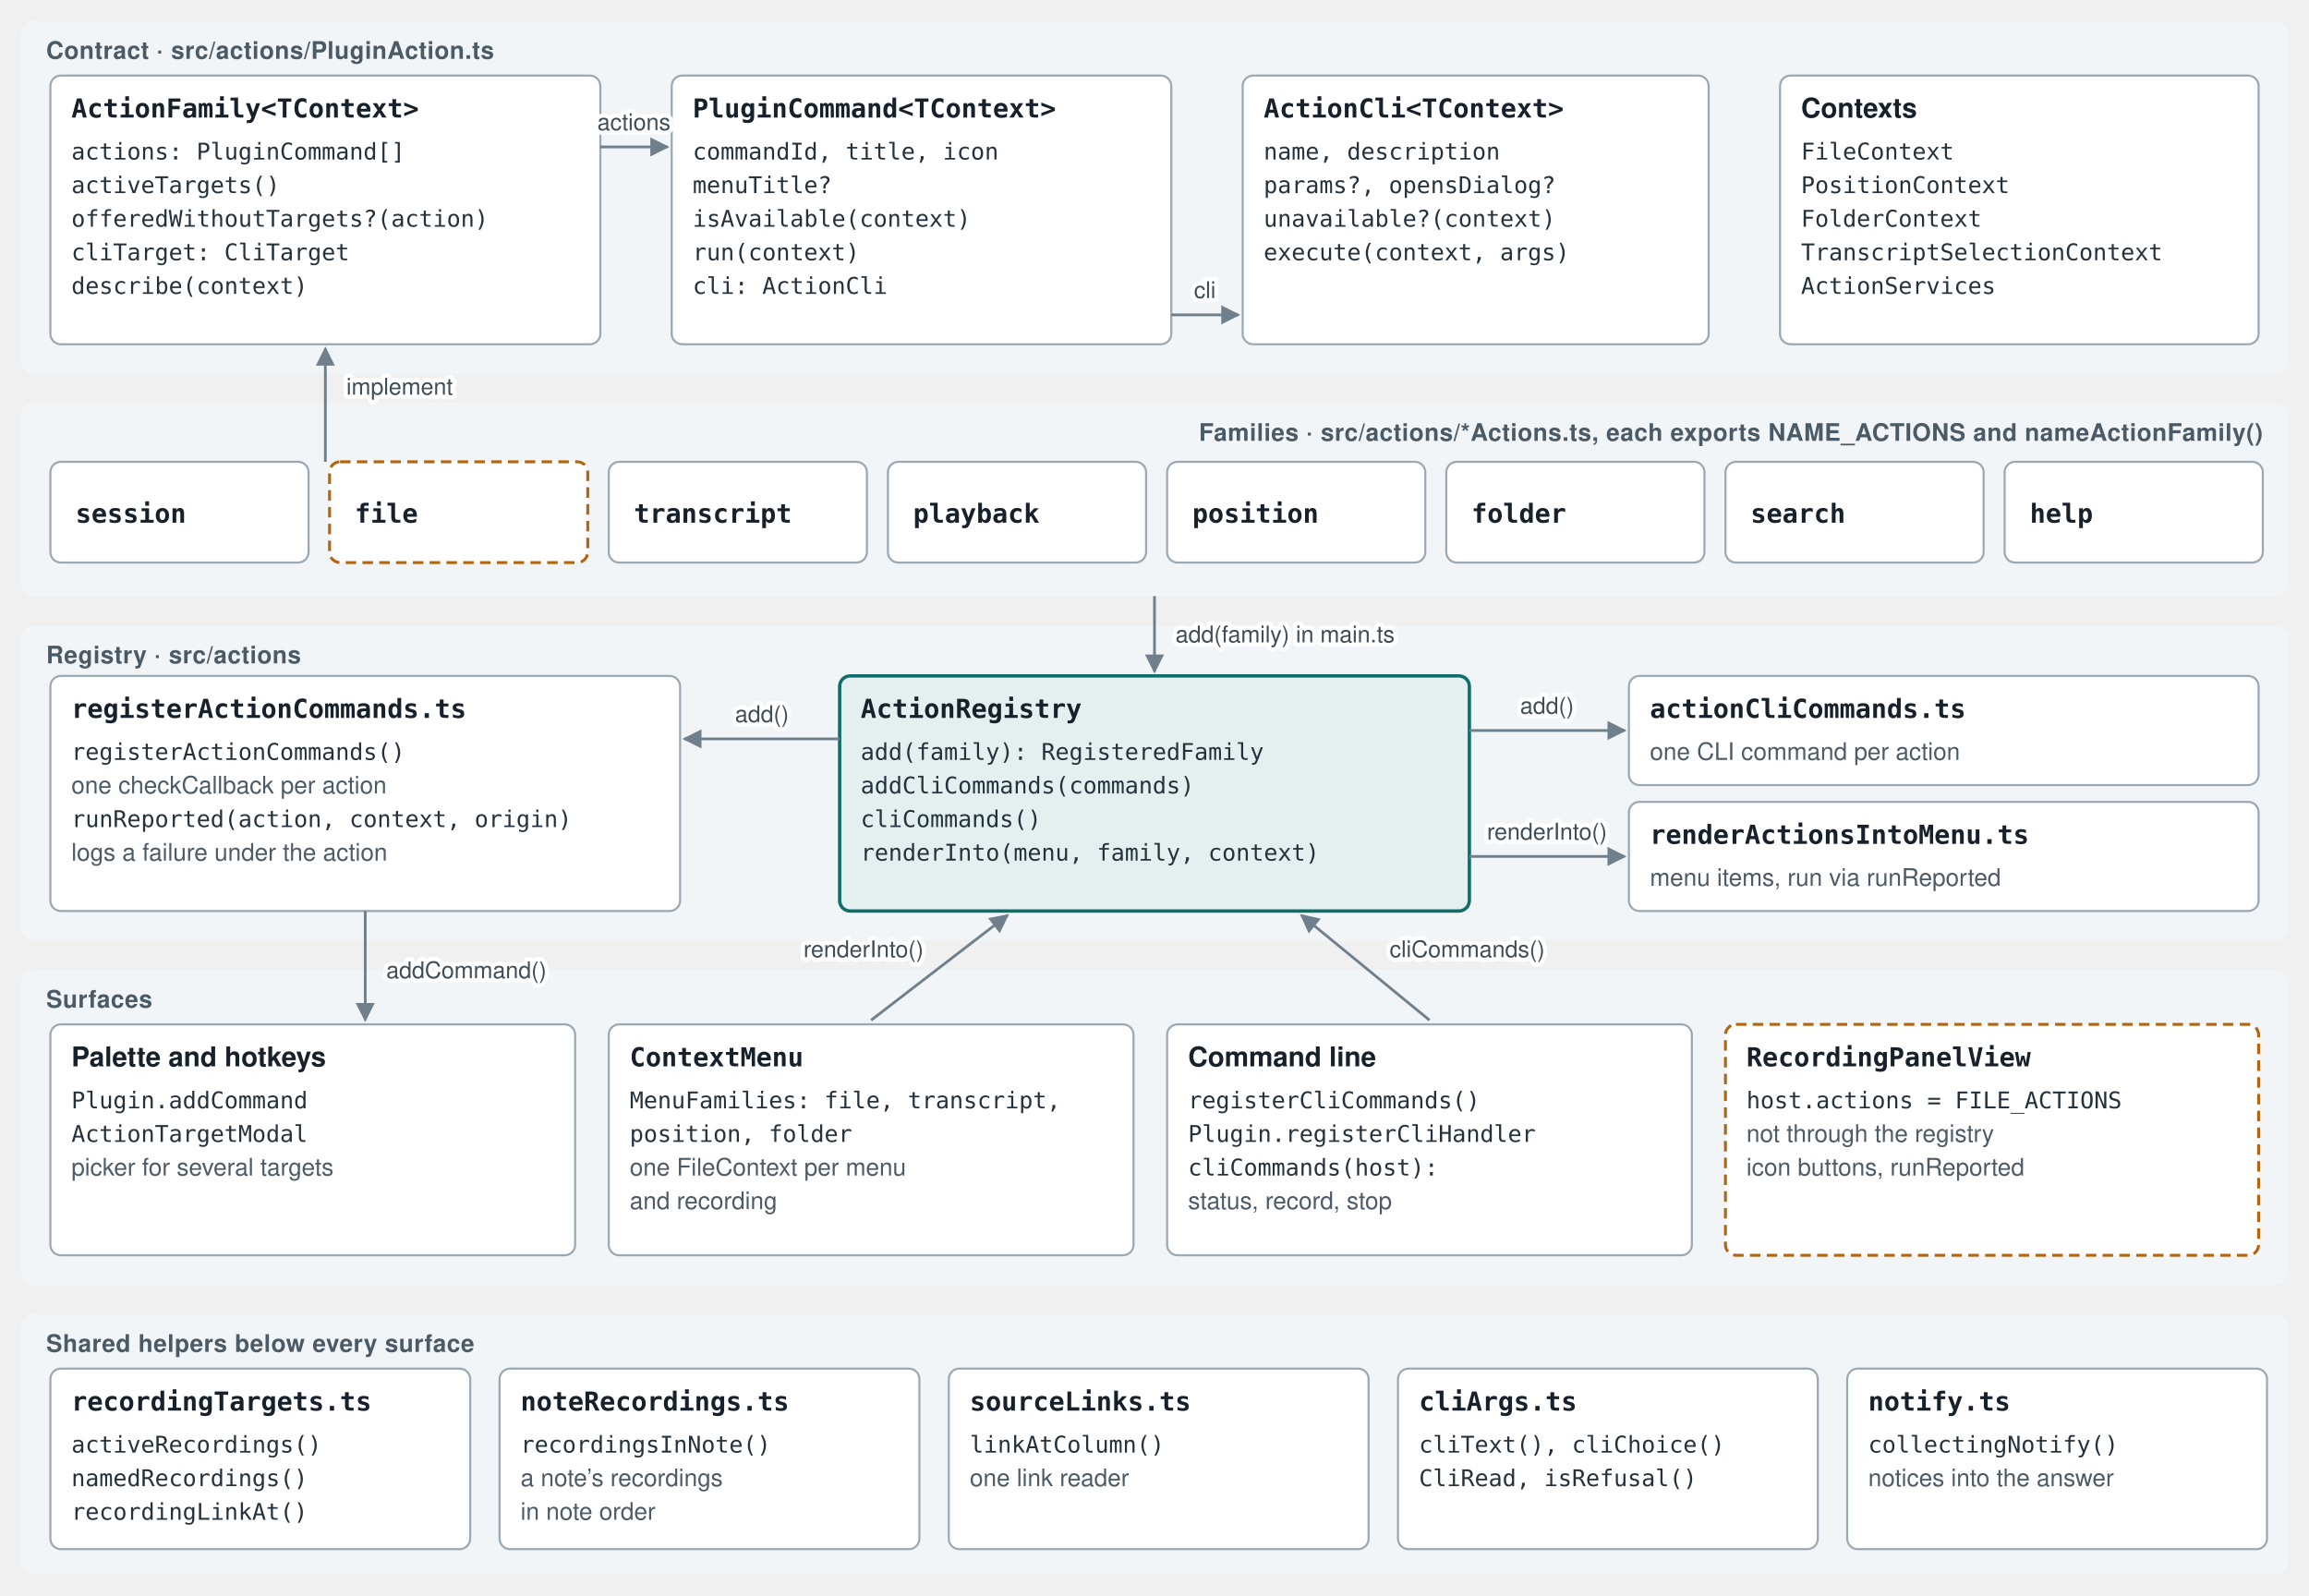
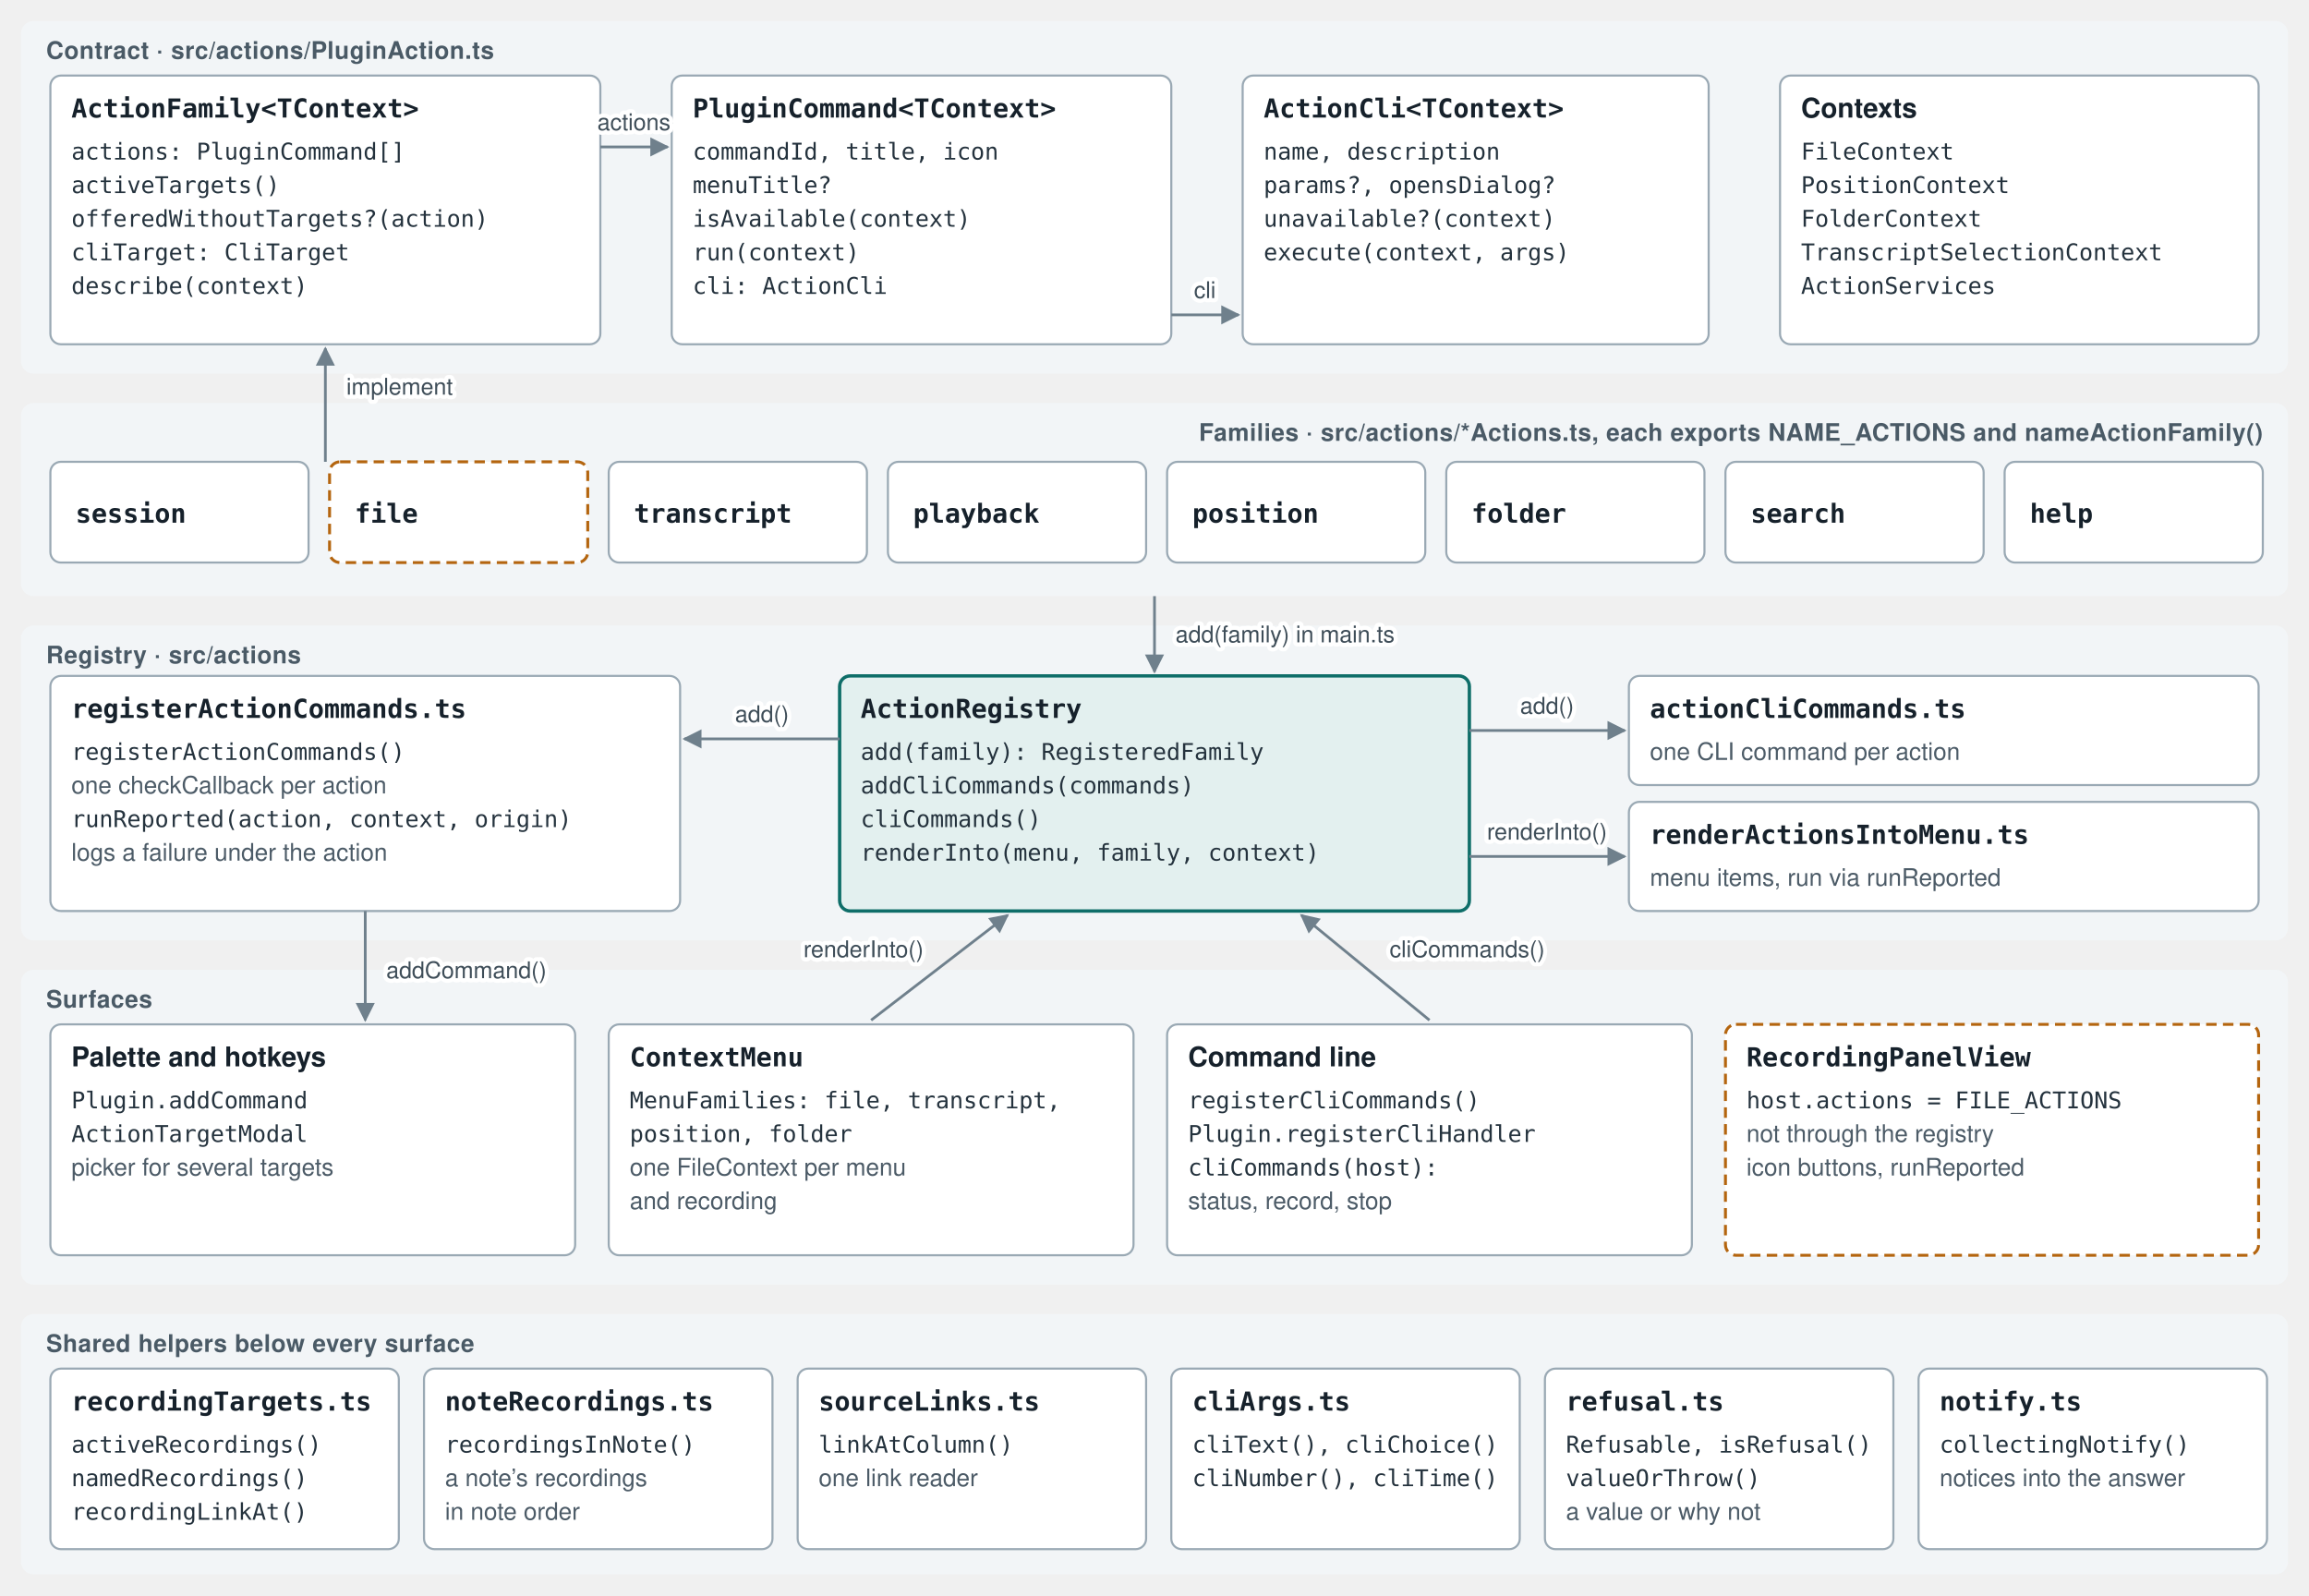
<svg xmlns="http://www.w3.org/2000/svg" font-family="IBM Plex Sans, Segoe UI, Helvetica, Arial, sans-serif" class="fig" viewBox="0 0 1100 760" role="img" aria-label="The contract lives in PluginAction.ts, eight families implement it, ActionRegistry with its helpers turns them into commands, four surfaces consume the result, and shared helpers sit below all of them.">
  <style>.band{fill:#f2f5f7}.bl{font-size:11.5px;font-weight:600;letter-spacing:.02em;fill:#4a5a66}.bx{fill:#ffffff;stroke:#9aa9b4;stroke-width:1}.bx.core{fill:#e3f0ef;stroke:#0f6e69;stroke-width:1.6}.bx.warn{stroke:#b4650f;stroke-dasharray:5 3;stroke-width:1.4}.bx.ghost{fill:#f7f9fa}.t{font-size:13px;font-weight:600;fill:#16212b}.s{font-size:11.5px;fill:#4c5b67}.m{font-family:IBM Plex Mono, Consolas, Menlo, monospace;font-size:11px;fill:#24323d}.m.t{font-size:12.5px;font-weight:600;fill:#16212b}.e{fill:none;stroke:#6f808c;stroke-width:1.3}.e.warn{stroke:#b4650f;stroke-dasharray:5 3;stroke-width:1.5}.ah{fill:#6f808c}.ahw{fill:#b4650f}.el{font-size:11px;fill:#3e4d58;paint-order:stroke;stroke:#ffffff;stroke-width:4px;stroke-linejoin:round}</style>
  <defs>
    <marker id="a" viewBox="0 0 10 10" refX="9" refY="5" markerWidth="7" markerHeight="7" orient="auto-start-reverse">
      <path class="ah" d="M0,0 L10,5 L0,10 z" />
    </marker>
    <marker id="aw" viewBox="0 0 10 10" refX="9" refY="5" markerWidth="7" markerHeight="7" orient="auto-start-reverse">
      <path class="ahw" d="M0,0 L10,5 L0,10 z" />
    </marker>
  </defs>
  <rect class="band" x="10" y="10" width="1080" height="168" rx="6" />
  <text class="bl" x="22" y="28" text-anchor="start">Contract · src/actions/PluginAction.ts</text>
  <rect class="bx" x="24" y="36" width="262" height="128" rx="5" />
  <text class="m t" x="34" y="56">ActionFamily&lt;TContext&gt;</text>
  <text class="m" x="34" y="76">actions: PluginCommand[]</text>
  <text class="m" x="34" y="92">activeTargets()</text>
  <text class="m" x="34" y="108">offeredWithoutTargets?(action)</text>
  <text class="m" x="34" y="124">cliTarget: CliTarget</text>
  <text class="m" x="34" y="140">describe(context)</text>
  <rect class="bx" x="320" y="36" width="238" height="128" rx="5" />
  <text class="m t" x="330" y="56">PluginCommand&lt;TContext&gt;</text>
  <text class="m" x="330" y="76">commandId, title, icon</text>
  <text class="m" x="330" y="92">menuTitle?</text>
  <text class="m" x="330" y="108">isAvailable(context)</text>
  <text class="m" x="330" y="124">run(context)</text>
  <text class="m" x="330" y="140">cli: ActionCli</text>
  <rect class="bx" x="592" y="36" width="222" height="128" rx="5" />
  <text class="m t" x="602" y="56">ActionCli&lt;TContext&gt;</text>
  <text class="m" x="602" y="76">name, description</text>
  <text class="m" x="602" y="92">params?, opensDialog?</text>
  <text class="m" x="602" y="108">unavailable?(context)</text>
  <text class="m" x="602" y="124">execute(context, args)</text>
  <rect class="bx" x="848" y="36" width="228" height="128" rx="5" />
  <text class="t" x="858" y="56">Contexts</text>
  <text class="m" x="858" y="76">FileContext</text>
  <text class="m" x="858" y="92">PositionContext</text>
  <text class="m" x="858" y="108">FolderContext</text>
  <text class="m" x="858" y="124">TranscriptSelectionContext</text>
  <text class="m" x="858" y="140">ActionServices</text>
  <path class="e" d="M286,70 L318,70" marker-end="url(#a)" />
  <text class="el" x="302" y="62" text-anchor="middle">actions</text>
  <path class="e" d="M558,150 L590,150" marker-end="url(#a)" />
  <text class="el" x="574" y="142" text-anchor="middle">cli</text>
  <rect class="band" x="10" y="192" width="1080" height="92" rx="6" />
  <text class="bl" x="1078" y="210" text-anchor="end">Families · src/actions/*Actions.ts, each exports NAME_ACTIONS and nameActionFamily()</text>
  <rect class="bx" x="24" y="220" width="123" height="48" rx="5" />
  <text class="m t" x="36" y="249">session</text>
  <rect class="bx warn" x="157" y="220" width="123" height="48" rx="5" />
  <text class="m t" x="169" y="249">file</text>
  <rect class="bx" x="290" y="220" width="123" height="48" rx="5" />
  <text class="m t" x="302" y="249">transcript</text>
  <rect class="bx" x="423" y="220" width="123" height="48" rx="5" />
  <text class="m t" x="435" y="249">playback</text>
  <rect class="bx" x="556" y="220" width="123" height="48" rx="5" />
  <text class="m t" x="568" y="249">position</text>
  <rect class="bx" x="689" y="220" width="123" height="48" rx="5" />
  <text class="m t" x="701" y="249">folder</text>
  <rect class="bx" x="822" y="220" width="123" height="48" rx="5" />
  <text class="m t" x="834" y="249">search</text>
  <rect class="bx" x="955" y="220" width="123" height="48" rx="5" />
  <text class="m t" x="967" y="249">help</text>
  <path class="e" d="M155,220 L155,166" marker-end="url(#a)" />
  <text class="el" x="165" y="188" text-anchor="start">implement</text>
  <rect class="band" x="10" y="298" width="1080" height="150" rx="6" />
  <text class="bl" x="22" y="316" text-anchor="start">Registry · src/actions</text>
  <rect class="bx core" x="400" y="322" width="300" height="112" rx="5" />
  <text class="m t" x="410" y="342">ActionRegistry</text>
  <text class="m" x="410" y="362">add(family): RegisteredFamily</text>
  <text class="m" x="410" y="378">addCliCommands(commands)</text>
  <text class="m" x="410" y="394">cliCommands()</text>
  <text class="m" x="410" y="410">renderInto(menu, family, context)</text>
  <rect class="bx" x="24" y="322" width="300" height="112" rx="5" />
  <text class="m t" x="34" y="342">registerActionCommands.ts</text>
  <text class="m" x="34" y="362">registerActionCommands()</text>
  <text class="s" x="34" y="378">one checkCallback per action</text>
  <text class="m" x="34" y="394">runReported(action, context, origin)</text>
  <text class="s" x="34" y="410">logs a failure under the action</text>
  <rect class="bx" x="776" y="322" width="300" height="52" rx="5" />
  <text class="m t" x="786" y="342">actionCliCommands.ts</text>
  <text class="s" x="786" y="362">one CLI command per action</text>
  <rect class="bx" x="776" y="382" width="300" height="52" rx="5" />
  <text class="m t" x="786" y="402">renderActionsIntoMenu.ts</text>
  <text class="s" x="786" y="422">menu items, run via runReported</text>
  <path class="e" d="M400,352 L326,352" marker-end="url(#a)" />
  <text class="el" x="363" y="344" text-anchor="middle">add()</text>
  <path class="e" d="M700,348 L774,348" marker-end="url(#a)" />
  <text class="el" x="737" y="340" text-anchor="middle">add()</text>
  <path class="e" d="M700,408 L774,408" marker-end="url(#a)" />
  <text class="el" x="737" y="400" text-anchor="middle">renderInto()</text>
  <path class="e" d="M550,284 L550,320" marker-end="url(#a)" />
  <text class="el" x="560" y="306" text-anchor="start">add(family) in main.ts</text>
  <rect class="band" x="10" y="462" width="1080" height="150" rx="6" />
  <text class="bl" x="22" y="480" text-anchor="start">Surfaces</text>
  <rect class="bx" x="24" y="488" width="250" height="110" rx="5" />
  <text class="t" x="34" y="508">Palette and hotkeys</text>
  <text class="m" x="34" y="528">Plugin.addCommand</text>
  <text class="m" x="34" y="544">ActionTargetModal</text>
  <text class="s" x="34" y="560">picker for several targets</text>
  <rect class="bx" x="290" y="488" width="250" height="110" rx="5" />
  <text class="m t" x="300" y="508">ContextMenu</text>
  <text class="m" x="300" y="528">MenuFamilies: file, transcript,</text>
  <text class="m" x="300" y="544">position, folder</text>
  <text class="s" x="300" y="560">one FileContext per menu</text>
  <text class="s" x="300" y="576">and recording</text>
  <rect class="bx" x="556" y="488" width="250" height="110" rx="5" />
  <text class="t" x="566" y="508">Command line</text>
  <text class="m" x="566" y="528">registerCliCommands()</text>
  <text class="m" x="566" y="544">Plugin.registerCliHandler</text>
  <text class="m" x="566" y="560">cliCommands(host):</text>
  <text class="s" x="566" y="576">status, record, stop</text>
  <rect class="bx warn" x="822" y="488" width="254" height="110" rx="5" />
  <text class="m t" x="832" y="508">RecordingPanelView</text>
  <text class="m" x="832" y="528">host.actions = FILE_ACTIONS</text>
  <text class="s" x="832" y="544">not through the registry</text>
  <text class="s" x="832" y="560">icon buttons, runReported</text>
  <path class="e" d="M174,434 L174,486" marker-end="url(#a)" />
  <text class="el" x="184" y="466" text-anchor="start">addCommand()</text>
  <path class="e" d="M415,486 L480,436" marker-end="url(#a)" />
  <text class="el" x="440" y="456" text-anchor="end">renderInto()</text>
  <path class="e" d="M681,486 L620,436" marker-end="url(#a)" />
  <text class="el" x="662" y="456" text-anchor="start">cliCommands()</text>
  <rect class="band" x="10" y="626" width="1080" height="124" rx="6" />
  <text class="bl" x="22" y="644" text-anchor="start">Shared helpers below every surface</text>
-   <rect class="bx" x="24" y="652" width="200" height="86" rx="5" />
+   <rect class="bx" x="24" y="652" width="166" height="86" rx="5" />
  <text class="m t" x="34" y="672">recordingTargets.ts</text>
  <text class="m" x="34" y="692">activeRecordings()</text>
  <text class="m" x="34" y="708">namedRecordings()</text>
  <text class="m" x="34" y="724">recordingLinkAt()</text>
-   <rect class="bx" x="238" y="652" width="200" height="86" rx="5" />
-   <text class="m t" x="248" y="672">noteRecordings.ts</text>
-   <text class="m" x="248" y="692">recordingsInNote()</text>
-   <text class="s" x="248" y="708">a note’s recordings</text>
-   <text class="s" x="248" y="724">in note order</text>
-   <rect class="bx" x="452" y="652" width="200" height="86" rx="5" />
-   <text class="m t" x="462" y="672">sourceLinks.ts</text>
-   <text class="m" x="462" y="692">linkAtColumn()</text>
-   <text class="s" x="462" y="708">one link reader</text>
-   <rect class="bx" x="666" y="652" width="200" height="86" rx="5" />
-   <text class="m t" x="676" y="672">cliArgs.ts</text>
-   <text class="m" x="676" y="692">cliText(), cliChoice()</text>
-   <text class="m" x="676" y="708">CliRead, isRefusal()</text>
-   <rect class="bx" x="880" y="652" width="200" height="86" rx="5" />
-   <text class="m t" x="890" y="672">notify.ts</text>
-   <text class="m" x="890" y="692">collectingNotify()</text>
-   <text class="s" x="890" y="708">notices into the answer</text>
+   <rect class="bx" x="202" y="652" width="166" height="86" rx="5" />
+   <text class="m t" x="212" y="672">noteRecordings.ts</text>
+   <text class="m" x="212" y="692">recordingsInNote()</text>
+   <text class="s" x="212" y="708">a note’s recordings</text>
+   <text class="s" x="212" y="724">in note order</text>
+   <rect class="bx" x="380" y="652" width="166" height="86" rx="5" />
+   <text class="m t" x="390" y="672">sourceLinks.ts</text>
+   <text class="m" x="390" y="692">linkAtColumn()</text>
+   <text class="s" x="390" y="708">one link reader</text>
+   <rect class="bx" x="558" y="652" width="166" height="86" rx="5" />
+   <text class="m t" x="568" y="672">cliArgs.ts</text>
+   <text class="m" x="568" y="692">cliText(), cliChoice()</text>
+   <text class="m" x="568" y="708">cliNumber(), cliTime()</text>
+   <rect class="bx" x="736" y="652" width="166" height="86" rx="5" />
+   <text class="m t" x="746" y="672">refusal.ts</text>
+   <text class="m" x="746" y="692">Refusable, isRefusal()</text>
+   <text class="m" x="746" y="708">valueOrThrow()</text>
+   <text class="s" x="746" y="724">a value or why not</text>
+   <rect class="bx" x="914" y="652" width="166" height="86" rx="5" />
+   <text class="m t" x="924" y="672">notify.ts</text>
+   <text class="m" x="924" y="692">collectingNotify()</text>
+   <text class="s" x="924" y="708">notices into the answer</text>
</svg>
